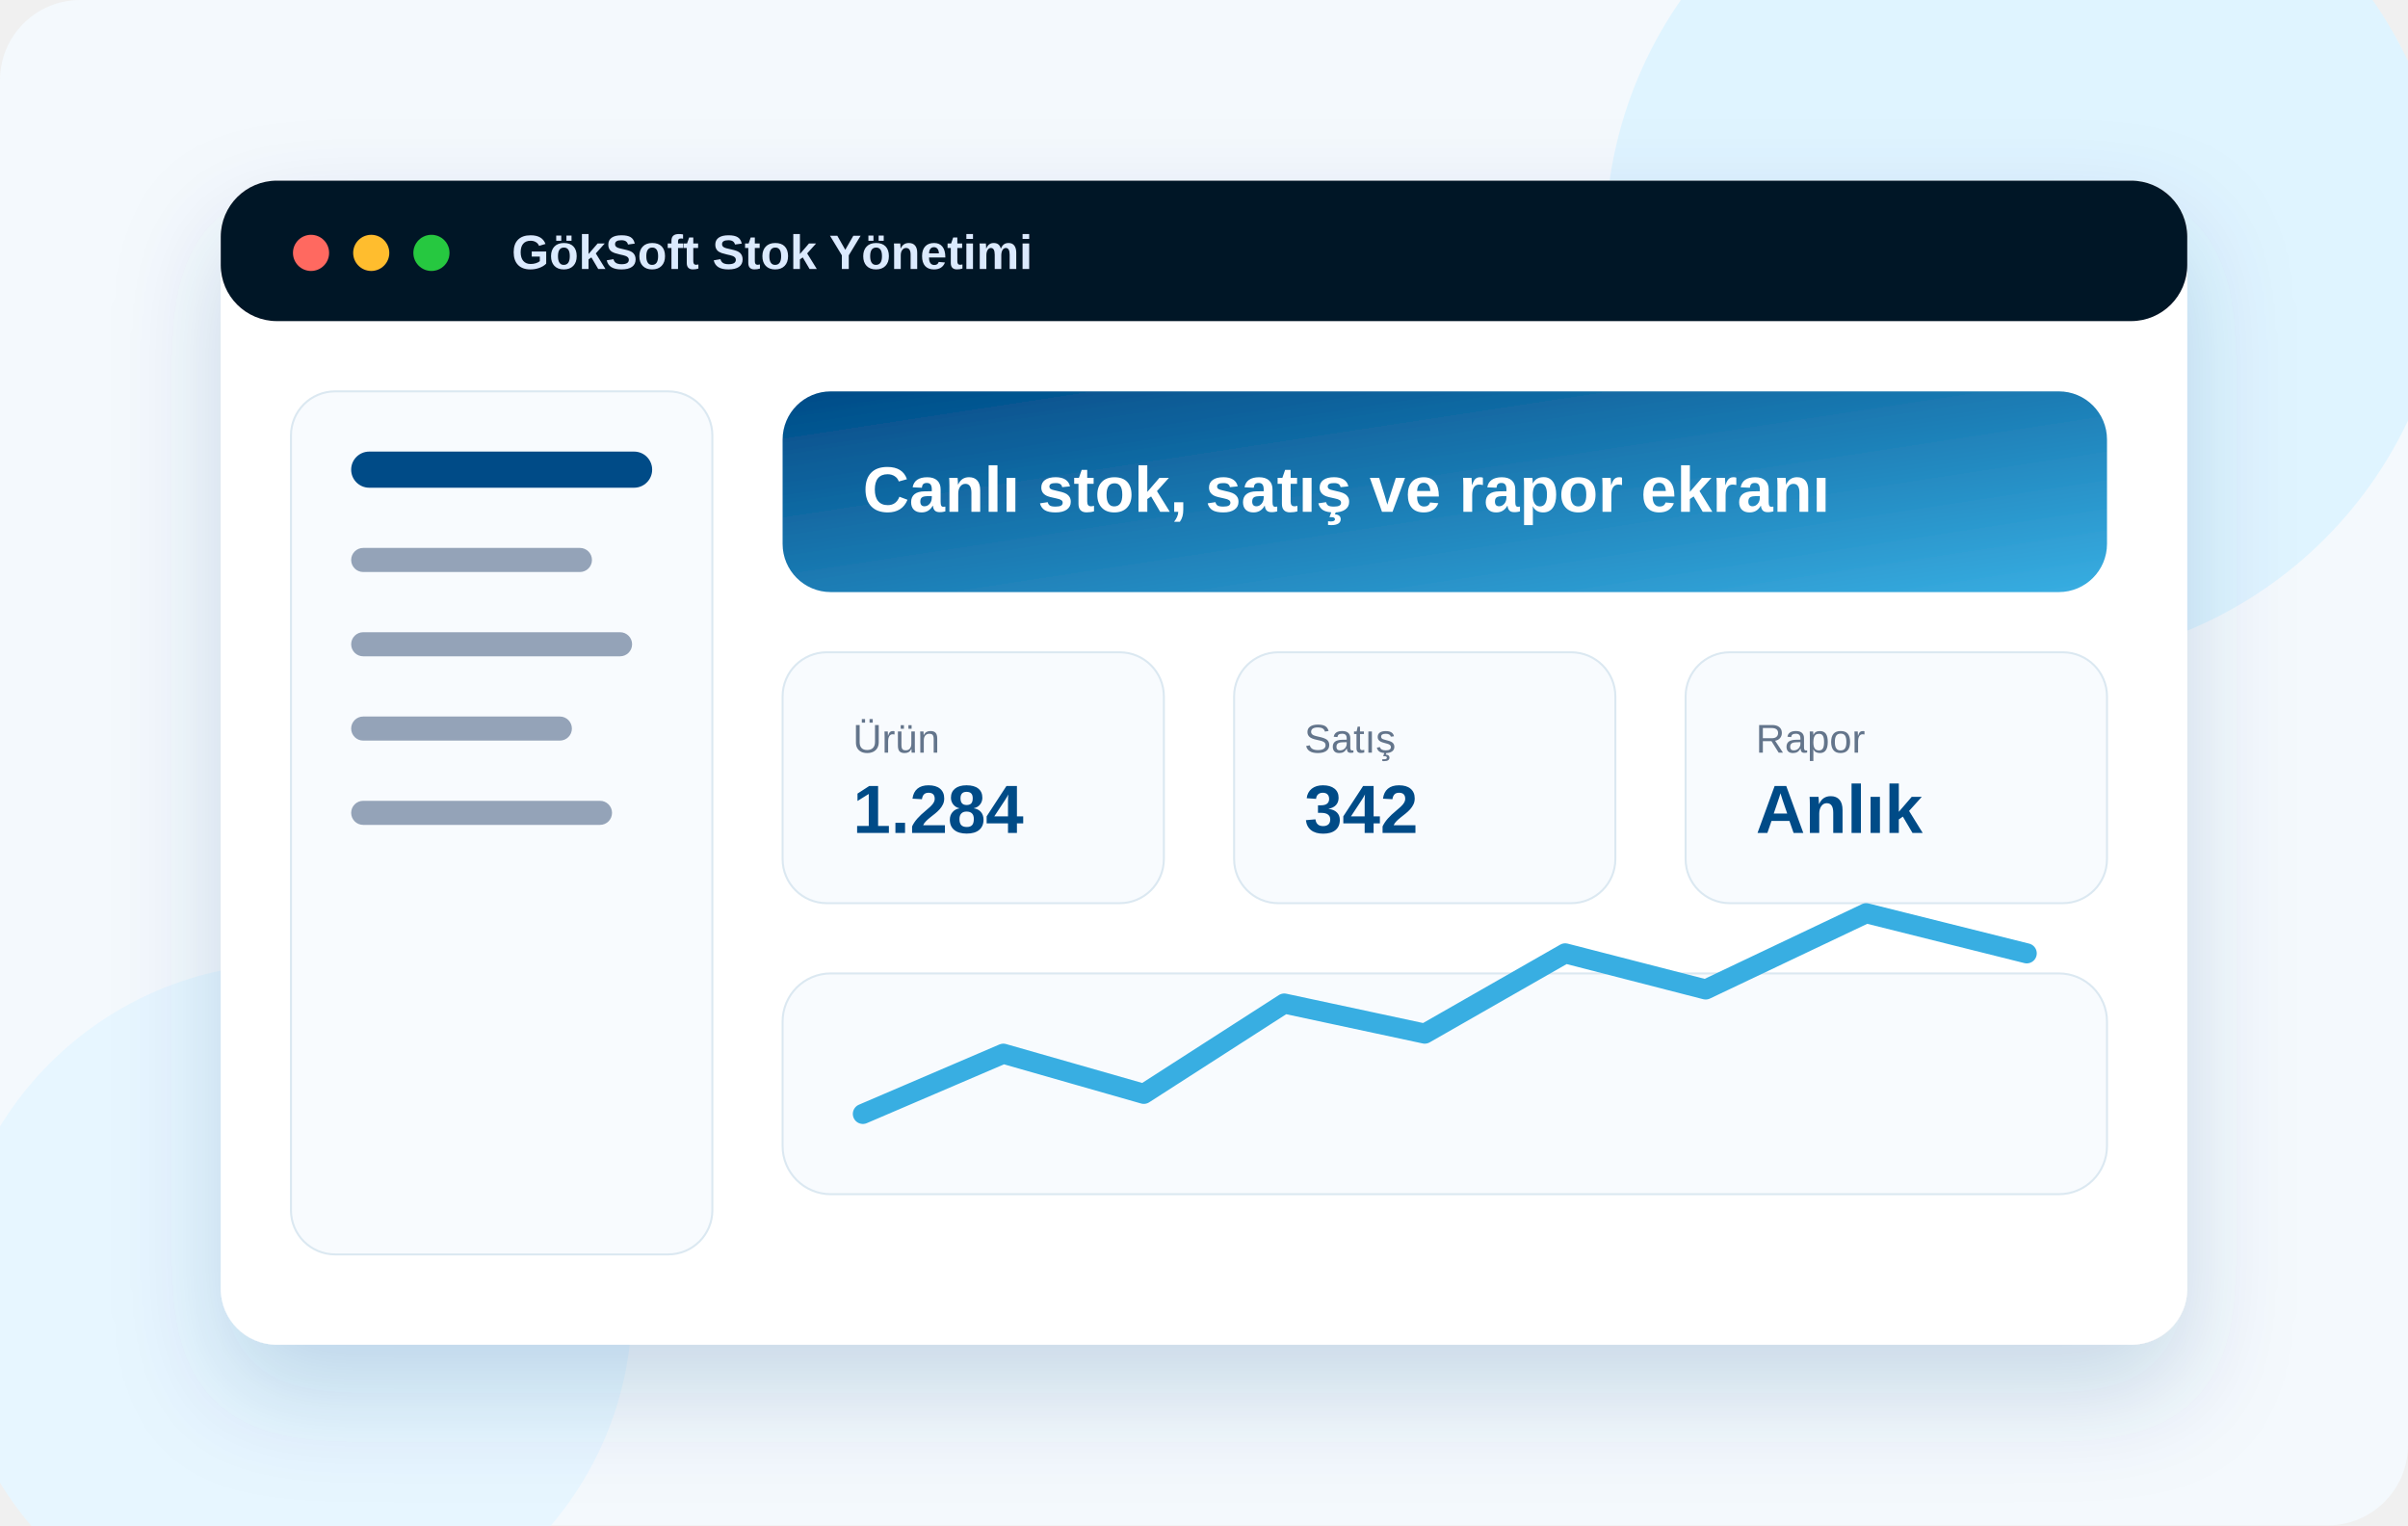
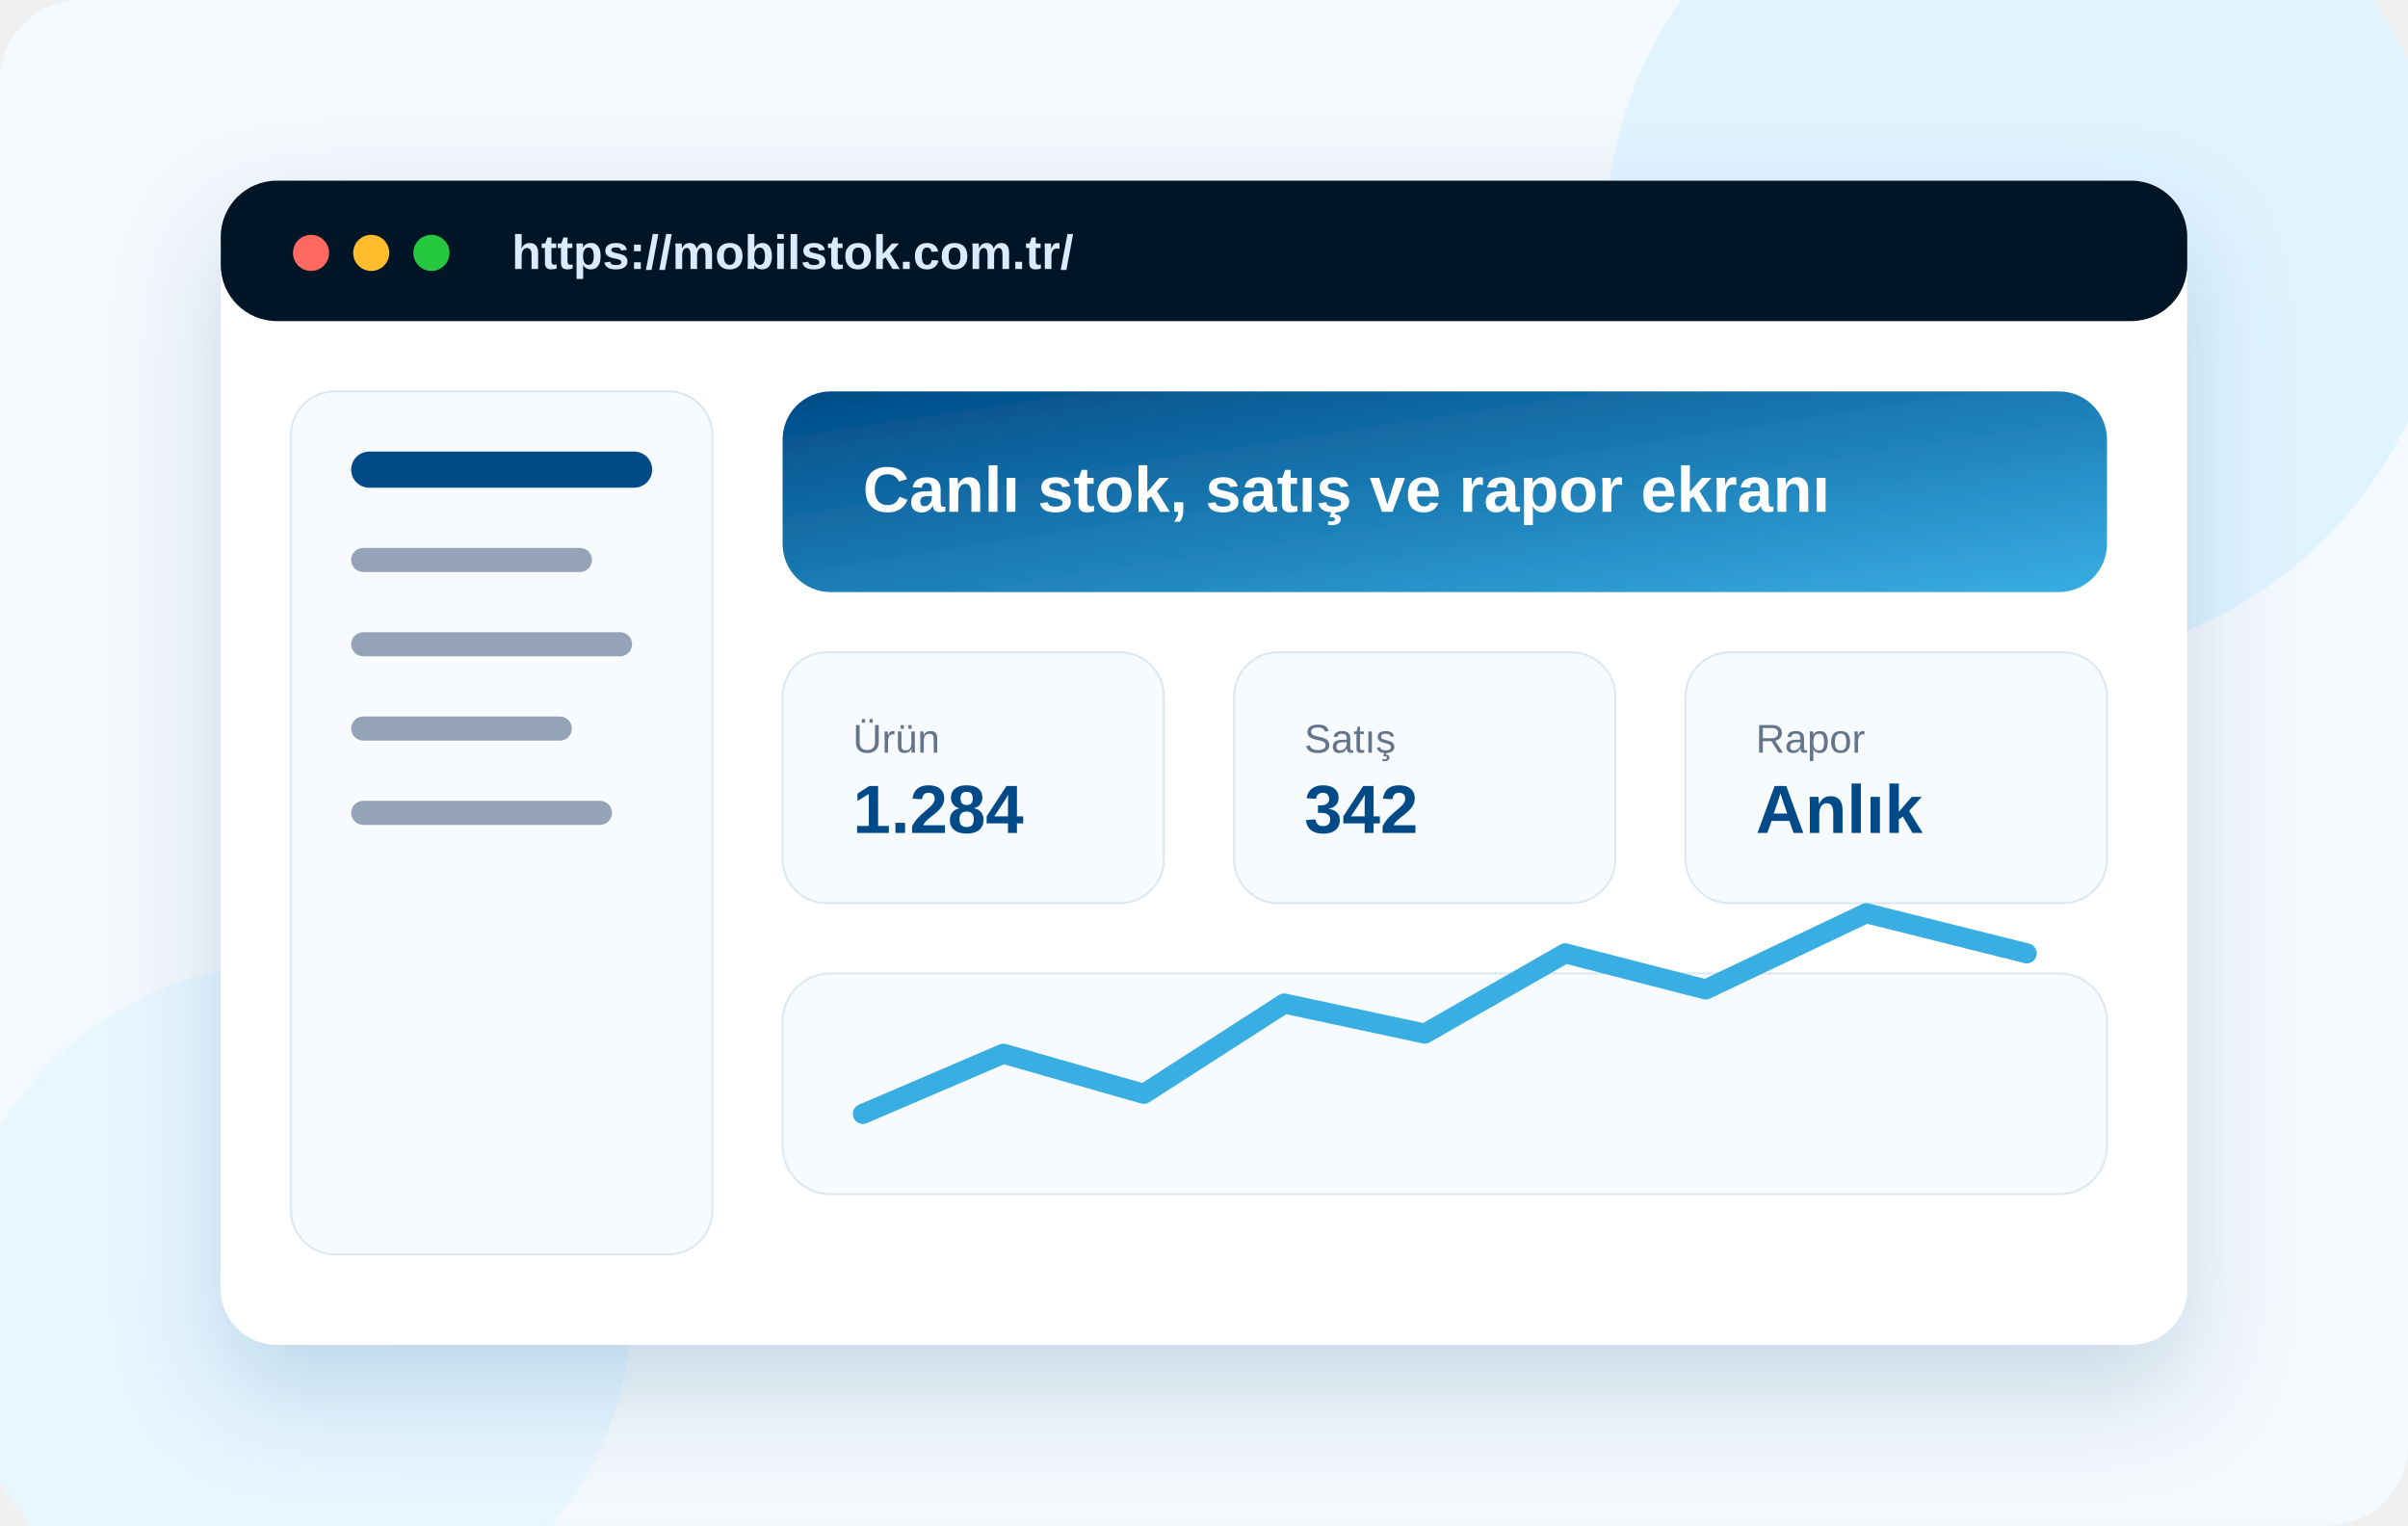
<svg xmlns="http://www.w3.org/2000/svg" viewBox="0 0 1200 760">
  <defs>
    <linearGradient id="g" x1="0" y1="0" x2="1" y2="1">
      <stop stop-color="#004b87" />
      <stop offset="1" stop-color="#38aee2" />
    </linearGradient>
    <filter id="s" x="-20%" y="-20%" width="140%" height="140%">
      <feDropShadow dx="0" dy="24" stdDeviation="26" flood-color="#004b87" flood-opacity=".18" />
    </filter>
  </defs>
  <rect width="1200" height="760" rx="40" fill="#f4f9fd" />
  <circle cx="1010" cy="120" r="210" fill="#dff4ff" />
  <circle cx="145" cy="650" r="170" fill="#e7f6ff" />
  <g filter="url(#s)">
    <rect x="110" y="90" width="980" height="580" rx="28" fill="white" />
    <rect x="110" y="90" width="980" height="70" rx="28" fill="#061626" />
    <circle cx="155" cy="126" r="9" fill="#ff6961" />
    <circle cx="185" cy="126" r="9" fill="#ffbd2e" />
    <circle cx="215" cy="126" r="9" fill="#28c840" />
-     <text x="255" y="134" font-family="Arial" font-size="24" fill="#dbeafe" font-weight="700">GökSoft Stok Yönetimi</text>
+     <text x="255" y="134" font-family="Arial" font-size="24" fill="#dbeafe" font-weight="700">https://mobilstok.com.tr/</text>
    <rect x="145" y="195" width="210" height="430" rx="22" fill="#f8fbfe" stroke="#dbe8f1" />
    <rect x="175" y="225" width="150" height="18" rx="9" fill="#004b87" />
    <rect x="175" y="273" width="120" height="12" rx="6" fill="#94a3b8" />
    <rect x="175" y="315" width="140" height="12" rx="6" fill="#94a3b8" />
    <rect x="175" y="357" width="110" height="12" rx="6" fill="#94a3b8" />
    <rect x="175" y="399" width="130" height="12" rx="6" fill="#94a3b8" />
    <rect x="390" y="195" width="660" height="100" rx="24" fill="url(#g)" />
    <text x="430" y="255" font-family="Arial" font-size="32" fill="white" font-weight="800">Canlı stok, satış ve rapor ekranı</text>
    <rect x="390" y="325" width="190" height="125" rx="22" fill="#f8fbfe" stroke="#dbe8f1" />
    <text x="425" y="375" font-family="Arial" font-size="20" fill="#64748b">Ürün</text>
    <text x="425" y="415" font-family="Arial" font-size="34" fill="#004b87" font-weight="800">1.284</text>
    <rect x="615" y="325" width="190" height="125" rx="22" fill="#f8fbfe" stroke="#dbe8f1" />
    <text x="650" y="375" font-family="Arial" font-size="20" fill="#64748b">Satış</text>
    <text x="650" y="415" font-family="Arial" font-size="34" fill="#004b87" font-weight="800">342</text>
    <rect x="840" y="325" width="210" height="125" rx="22" fill="#f8fbfe" stroke="#dbe8f1" />
    <text x="875" y="375" font-family="Arial" font-size="20" fill="#64748b">Rapor</text>
    <text x="875" y="415" font-family="Arial" font-size="34" fill="#004b87" font-weight="800">Anlık</text>
    <rect x="390" y="485" width="660" height="110" rx="24" fill="#f8fbfe" stroke="#dbe8f1" />
    <polyline points="430,555 500,525 570,545 640,500 710,515 780,475 850,493 930,455 1010,475" fill="none" stroke="#38aee2" stroke-width="10" stroke-linecap="round" stroke-linejoin="round" />
  </g>
</svg>
